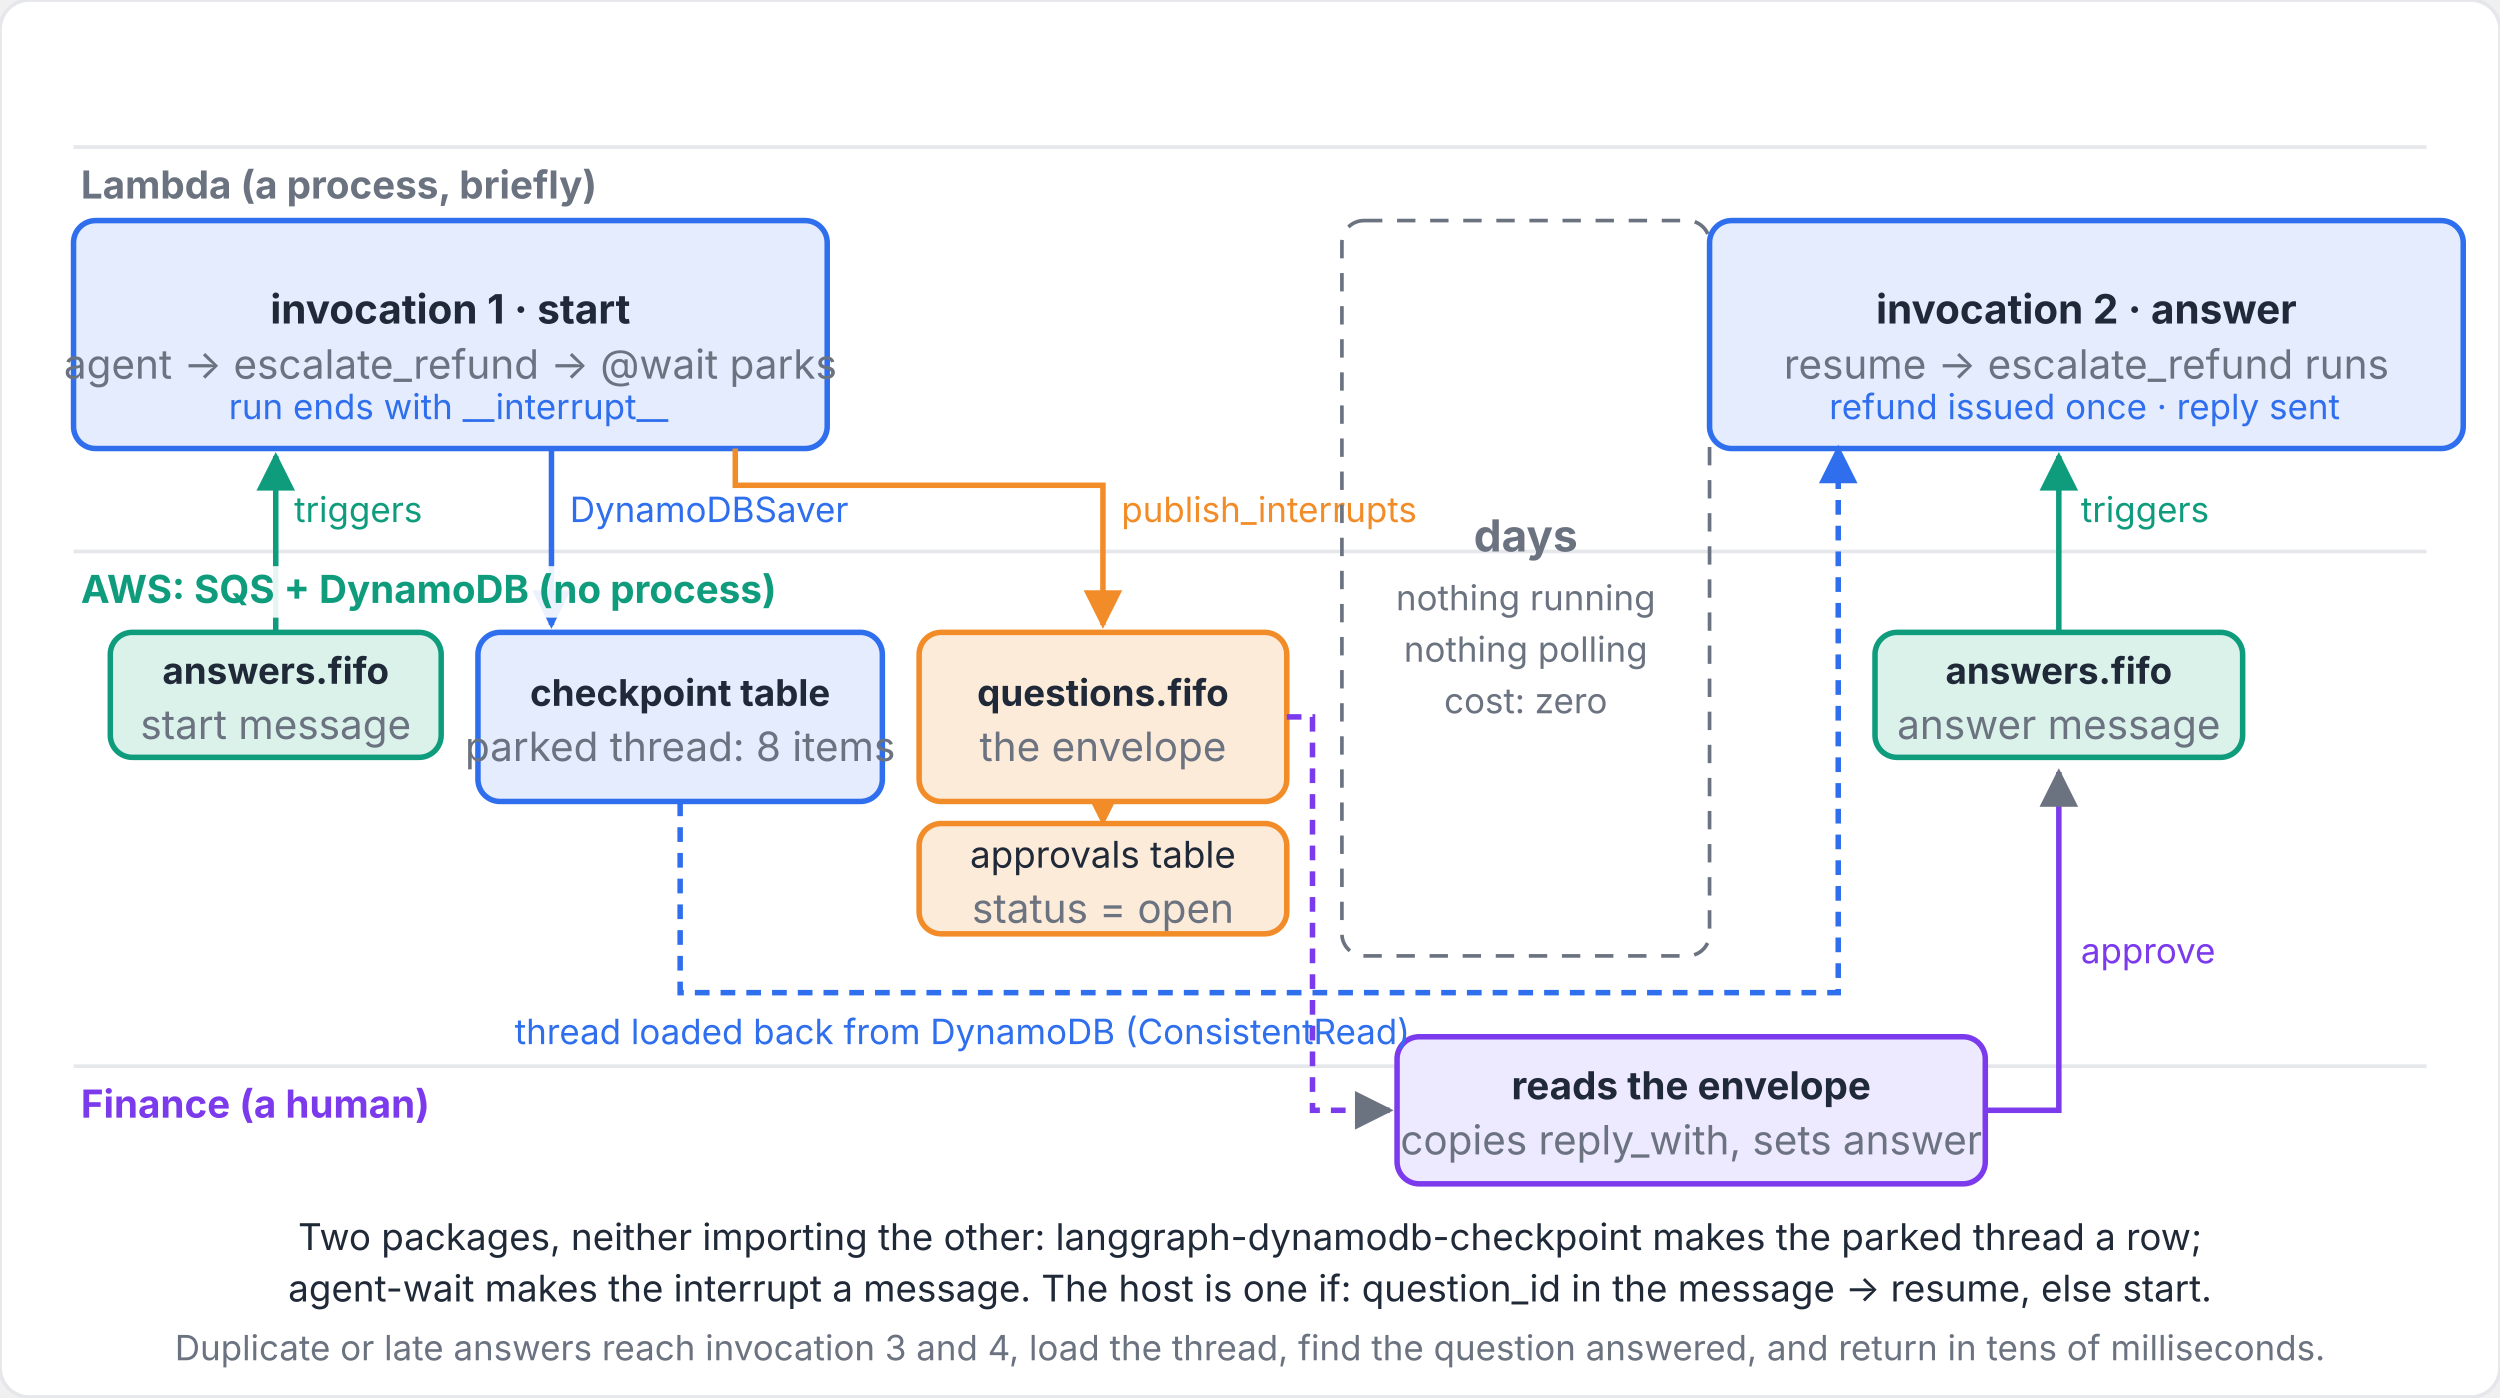
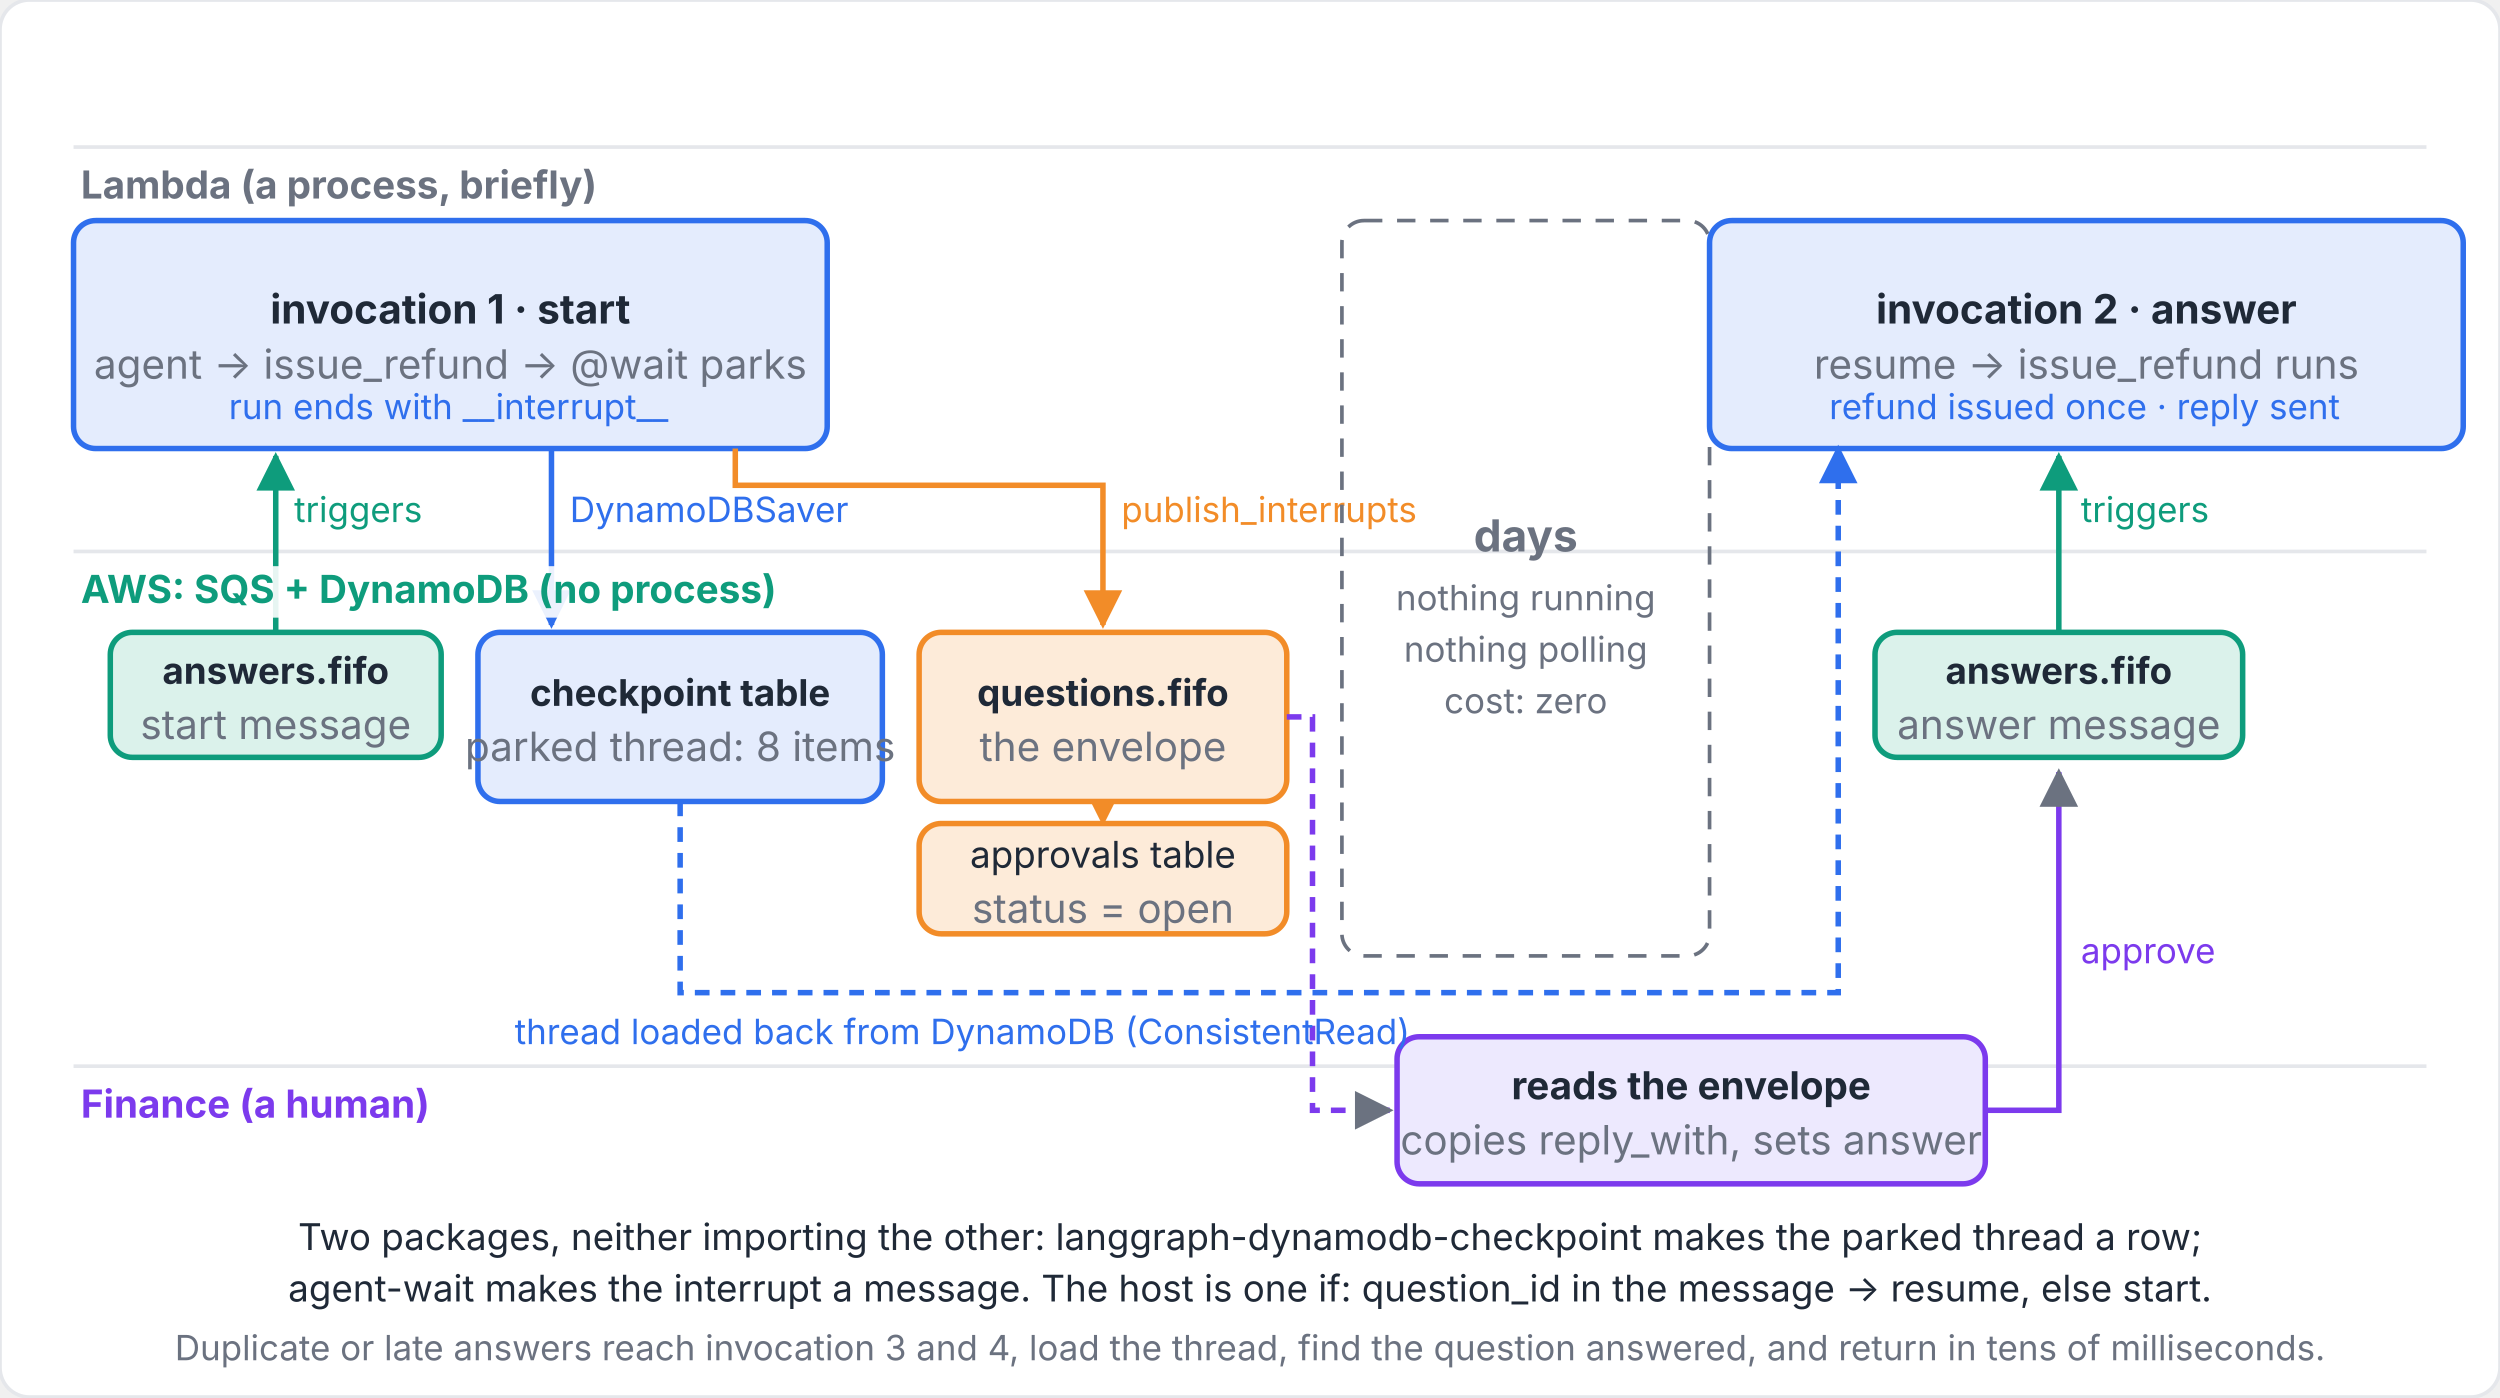
- <svg xmlns="http://www.w3.org/2000/svg" viewBox="0 0 680 380" width="680" height="380" role="img" aria-label="End-to-end flow: a start message on the answers queue triggers a Lambda invocation; the agent calls escalate_refund, which parks. The checkpointer writes the parked thread to DynamoDB and publish_interrupts puts the envelope on the questions queue and a row in the approvals table. Then nothing runs for days. Finance reads the envelope, fills in reply_with and sends it to the answers queue, which triggers a second invocation that loads the thread, resumes, and issues the refund once." font-family="Inter, 'Helvetica Neue', Helvetica, Arial, sans-serif" font-size="12">
+ <svg xmlns="http://www.w3.org/2000/svg" viewBox="0 0 680 380" width="680" height="380" role="img" aria-label="End-to-end flow: a start message on the answers queue triggers a Lambda invocation; the agent calls issue_refund, which parks. The checkpointer writes the parked thread to DynamoDB and publish_interrupts puts the envelope on the questions queue and a row in the approvals table. Then nothing runs for days. Finance reads the envelope, fills in reply_with and sends it to the answers queue, which triggers a second invocation that loads the thread, resumes, and issues the refund once." font-family="Inter, 'Helvetica Neue', Helvetica, Arial, sans-serif" font-size="12">
  <defs>
    <marker id="a" viewBox="0 0 10 10" refX="9" refY="5" markerWidth="7" markerHeight="7" orient="auto-start-reverse">
      <path d="M0 0L10 5L0 10z" fill="#6B7280" />
    </marker>
    <marker id="ao" viewBox="0 0 10 10" refX="9" refY="5" markerWidth="7" markerHeight="7" orient="auto-start-reverse">
      <path d="M0 0L10 5L0 10z" fill="#F28C28" />
    </marker>
    <marker id="ag" viewBox="0 0 10 10" refX="9" refY="5" markerWidth="7" markerHeight="7" orient="auto-start-reverse">
      <path d="M0 0L10 5L0 10z" fill="#0E9C7C" />
    </marker>
    <marker id="ab" viewBox="0 0 10 10" refX="9" refY="5" markerWidth="7" markerHeight="7" orient="auto-start-reverse">
      <path d="M0 0L10 5L0 10z" fill="#2F6FED" />
    </marker>
  </defs>
  <rect width="680" height="380" rx="8" fill="#FFFFFF" stroke="#E5E7EB" />
  <line x1="20" y1="40" x2="660" y2="40" stroke="#E5E7EB" />
  <line x1="20" y1="150" x2="660" y2="150" stroke="#E5E7EB" />
  <line x1="20" y1="290" x2="660" y2="290" stroke="#E5E7EB" />
  <rect x="20" y="60" width="205" height="62" rx="6" fill="#E4ECFD" stroke="#2F6FED" stroke-width="1.5" />
  <text x="122.5" y="88.0" text-anchor="middle" font-size="11" font-weight="bold" fill="#1F2937">invocation 1 · start</text>
-   <text x="122.5" y="103.0" text-anchor="middle" font-size="11" font-weight="normal" fill="#6B7280">agent → escalate_refund → @wait parks</text>
+   <text x="122.5" y="103.0" text-anchor="middle" font-size="11" font-weight="normal" fill="#6B7280">agent → issue_refund → @wait parks</text>
  <text x="122" y="114" text-anchor="middle" font-size="9.5" font-weight="normal" fill="#2F6FED">run ends with __interrupt__</text>
  <rect x="30" y="172" width="90" height="34" rx="6" fill="#DBF2EB" stroke="#0E9C7C" stroke-width="1.5" />
  <text x="75.0" y="186.0" text-anchor="middle" font-size="10" font-weight="bold" fill="#1F2937">answers.fifo</text>
  <text x="75.0" y="201.0" text-anchor="middle" font-size="11" font-weight="normal" fill="#6B7280">start message</text>
  <polyline points="75,172 75,124" fill="none" stroke="#0E9C7C" stroke-width="1.5" marker-end="url(#ag)" />
  <text x="80" y="142" text-anchor="start" font-size="9.5" font-weight="normal" fill="#0E9C7C">triggers</text>
  <polyline points="150,122 150,170" fill="none" stroke="#2F6FED" stroke-width="1.5" marker-end="url(#ab)" />
  <text x="155" y="142" text-anchor="start" font-size="9.5" font-weight="normal" fill="#2F6FED">DynamoDBSaver</text>
  <rect x="130" y="172" width="110" height="46" rx="6" fill="#E4ECFD" stroke="#2F6FED" stroke-width="1.5" />
  <text x="185.0" y="192.0" text-anchor="middle" font-size="10" font-weight="bold" fill="#1F2937">checkpoint table</text>
  <text x="185.0" y="207.0" text-anchor="middle" font-size="11" font-weight="normal" fill="#6B7280">parked thread: 8 items</text>
  <polyline points="200,122 200,132 300,132 300,170" fill="none" stroke="#F28C28" stroke-width="1.5" marker-end="url(#ao)" />
  <text x="305" y="142" text-anchor="start" font-size="9.5" font-weight="normal" fill="#F28C28">publish_interrupts</text>
  <rect x="250" y="172" width="100" height="46" rx="6" fill="#FDEBD9" stroke="#F28C28" stroke-width="1.5" />
  <text x="300.0" y="192.0" text-anchor="middle" font-size="10" font-weight="bold" fill="#1F2937">questions.fifo</text>
  <text x="300.0" y="207.0" text-anchor="middle" font-size="11" font-weight="normal" fill="#6B7280">the envelope</text>
  <rect x="250" y="224" width="100" height="30" rx="6" fill="#FDEBD9" stroke="#F28C28" stroke-width="1.5" />
  <text x="300.0" y="236.0" text-anchor="middle" font-size="10" font-weight="normal" fill="#1F2937">approvals table</text>
  <text x="300.0" y="251.0" text-anchor="middle" font-size="11" font-weight="normal" fill="#6B7280">status = open</text>
  <polyline points="300,218 300,224" fill="none" stroke="#F28C28" stroke-width="1" marker-end="url(#ao)" />
  <rect x="365" y="60" width="100" height="200" rx="6" fill="none" stroke="#6B7280" stroke-dasharray="5 4" />
  <text x="415" y="150" text-anchor="middle" font-size="12" font-weight="bold" fill="#6B7280">days</text>
  <text x="415" y="166" text-anchor="middle" font-size="9.5" font-weight="normal" fill="#6B7280">nothing running</text>
  <text x="415" y="180" text-anchor="middle" font-size="9.5" font-weight="normal" fill="#6B7280">nothing polling</text>
  <text x="415" y="194" text-anchor="middle" font-size="9.5" font-weight="normal" fill="#6B7280">cost: zero</text>
  <polyline points="350,195 357,195 357,302 378,302" fill="none" stroke="#7C3AED" stroke-width="1.5" stroke-dasharray="4 3" marker-end="url(#a)" />
  <rect x="380" y="282" width="160" height="40" rx="6" fill="#EDE9FE" stroke="#7C3AED" stroke-width="1.5" />
  <text x="460.0" y="299.0" text-anchor="middle" font-size="10.5" font-weight="bold" fill="#1F2937">reads the envelope</text>
  <text x="460.0" y="314.0" text-anchor="middle" font-size="11" font-weight="normal" fill="#6B7280">copies reply_with, sets answer</text>
  <polyline points="540,302 560,302 560,210" fill="none" stroke="#7C3AED" stroke-width="1.5" marker-end="url(#a)" />
  <text x="566" y="262" text-anchor="start" font-size="9.5" font-weight="normal" fill="#7C3AED">approve</text>
  <rect x="510" y="172" width="100" height="34" rx="6" fill="#DBF2EB" stroke="#0E9C7C" stroke-width="1.5" />
  <text x="560.0" y="186.0" text-anchor="middle" font-size="10" font-weight="bold" fill="#1F2937">answers.fifo</text>
  <text x="560.0" y="201.0" text-anchor="middle" font-size="11" font-weight="normal" fill="#6B7280">answer message</text>
  <polyline points="560,172 560,124" fill="none" stroke="#0E9C7C" stroke-width="1.5" marker-end="url(#ag)" />
  <text x="566" y="142" text-anchor="start" font-size="9.5" font-weight="normal" fill="#0E9C7C">triggers</text>
  <rect x="465" y="60" width="205" height="62" rx="6" fill="#E4ECFD" stroke="#2F6FED" stroke-width="1.5" />
  <text x="567.5" y="88.0" text-anchor="middle" font-size="11" font-weight="bold" fill="#1F2937">invocation 2 · answer</text>
-   <text x="567.5" y="103.0" text-anchor="middle" font-size="11" font-weight="normal" fill="#6B7280">resume → escalate_refund runs</text>
+   <text x="567.5" y="103.0" text-anchor="middle" font-size="11" font-weight="normal" fill="#6B7280">resume → issue_refund runs</text>
  <text x="567" y="114" text-anchor="middle" font-size="9.5" font-weight="normal" fill="#2F6FED">refund issued once · reply sent</text>
  <polyline points="185,218 185,270 500,270 500,122" fill="none" stroke="#2F6FED" stroke-width="1.5" stroke-dasharray="4 3" marker-end="url(#ab)" />
  <text x="140" y="284" text-anchor="start" font-size="9.5" font-weight="normal" fill="#2F6FED">thread loaded back from DynamoDB (ConsistentRead)</text>
  <rect x="20" y="44" width="175.4" height="14" fill="#FFFFFF" opacity="0.9" />
  <text x="22" y="54" text-anchor="start" font-size="10.5" font-weight="bold" fill="#6B7280">Lambda (a process, briefly)</text>
  <rect x="20" y="154" width="206.4" height="14" fill="#FFFFFF" opacity="0.9" />
  <text x="22" y="164" text-anchor="start" font-size="10.5" font-weight="bold" fill="#0E9C7C">AWS: SQS + DynamoDB (no process)</text>
  <rect x="20" y="294" width="113.4" height="14" fill="#FFFFFF" opacity="0.9" />
  <text x="22" y="304" text-anchor="start" font-size="10.5" font-weight="bold" fill="#7C3AED">Finance (a human)</text>
  <text x="340" y="340" text-anchor="middle" font-size="10" font-weight="normal" fill="#1F2937">Two packages, neither importing the other: langgraph-dynamodb-checkpoint makes the parked thread a row;</text>
  <text x="340" y="354" text-anchor="middle" font-size="10" font-weight="normal" fill="#1F2937">agent-wait makes the interrupt a message. The host is one if: question_id in the message → resume, else start.</text>
  <text x="340" y="370" text-anchor="middle" font-size="9.5" font-weight="normal" fill="#6B7280">Duplicate or late answers reach invocation 3 and 4, load the thread, find the question answered, and return in tens of milliseconds.</text>
</svg>
